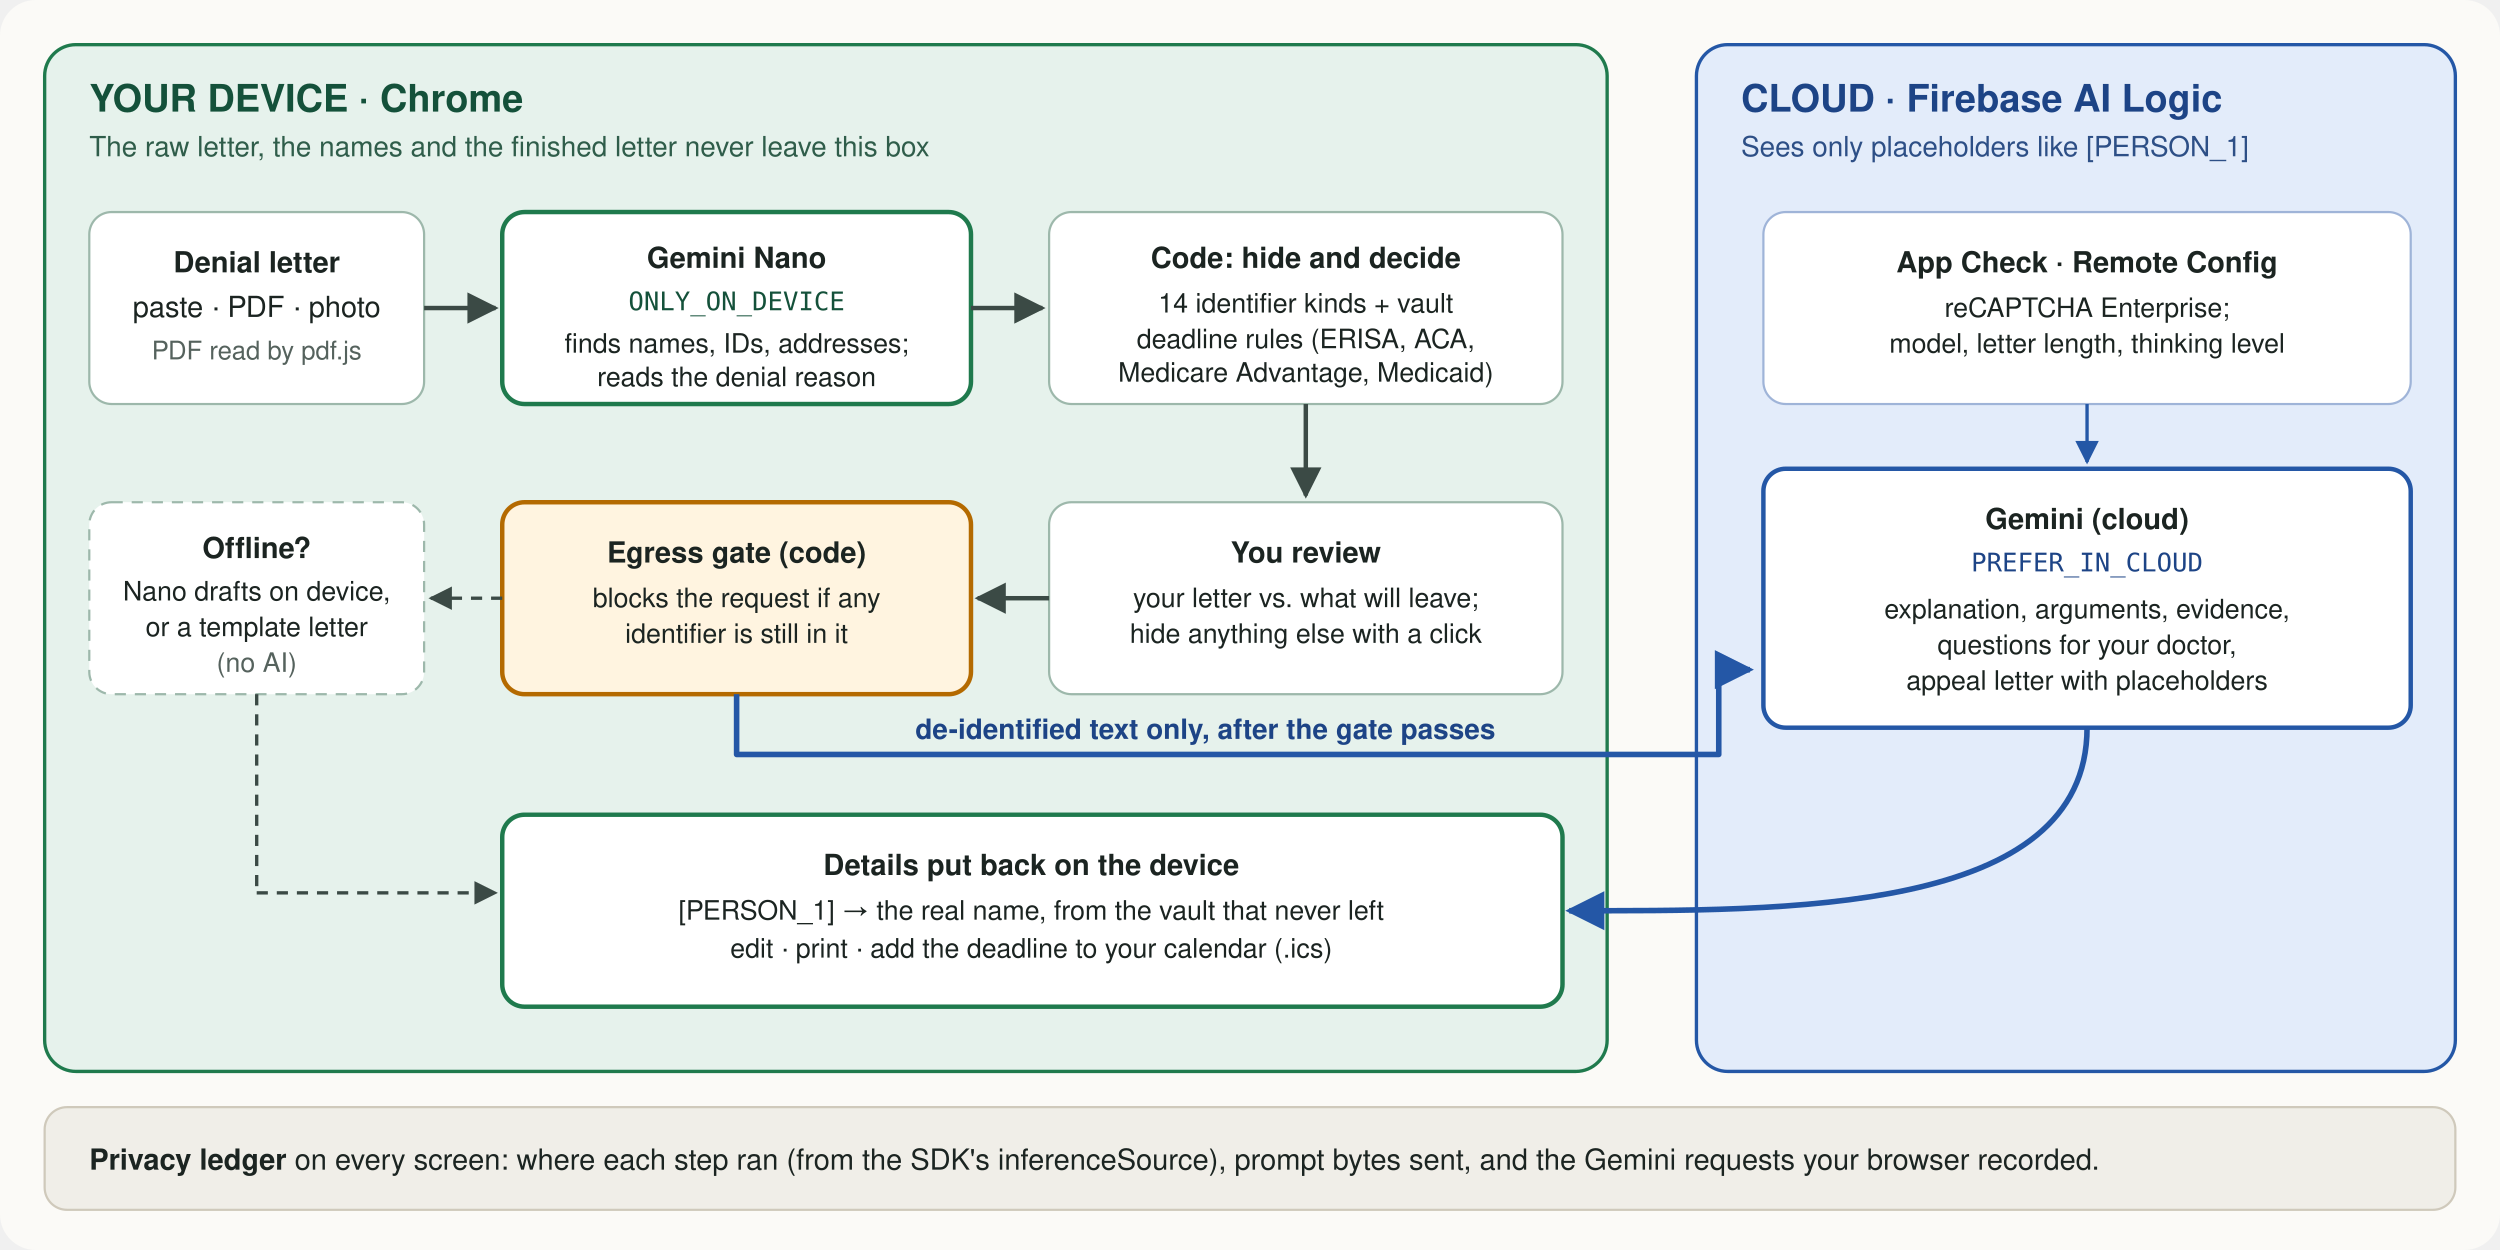
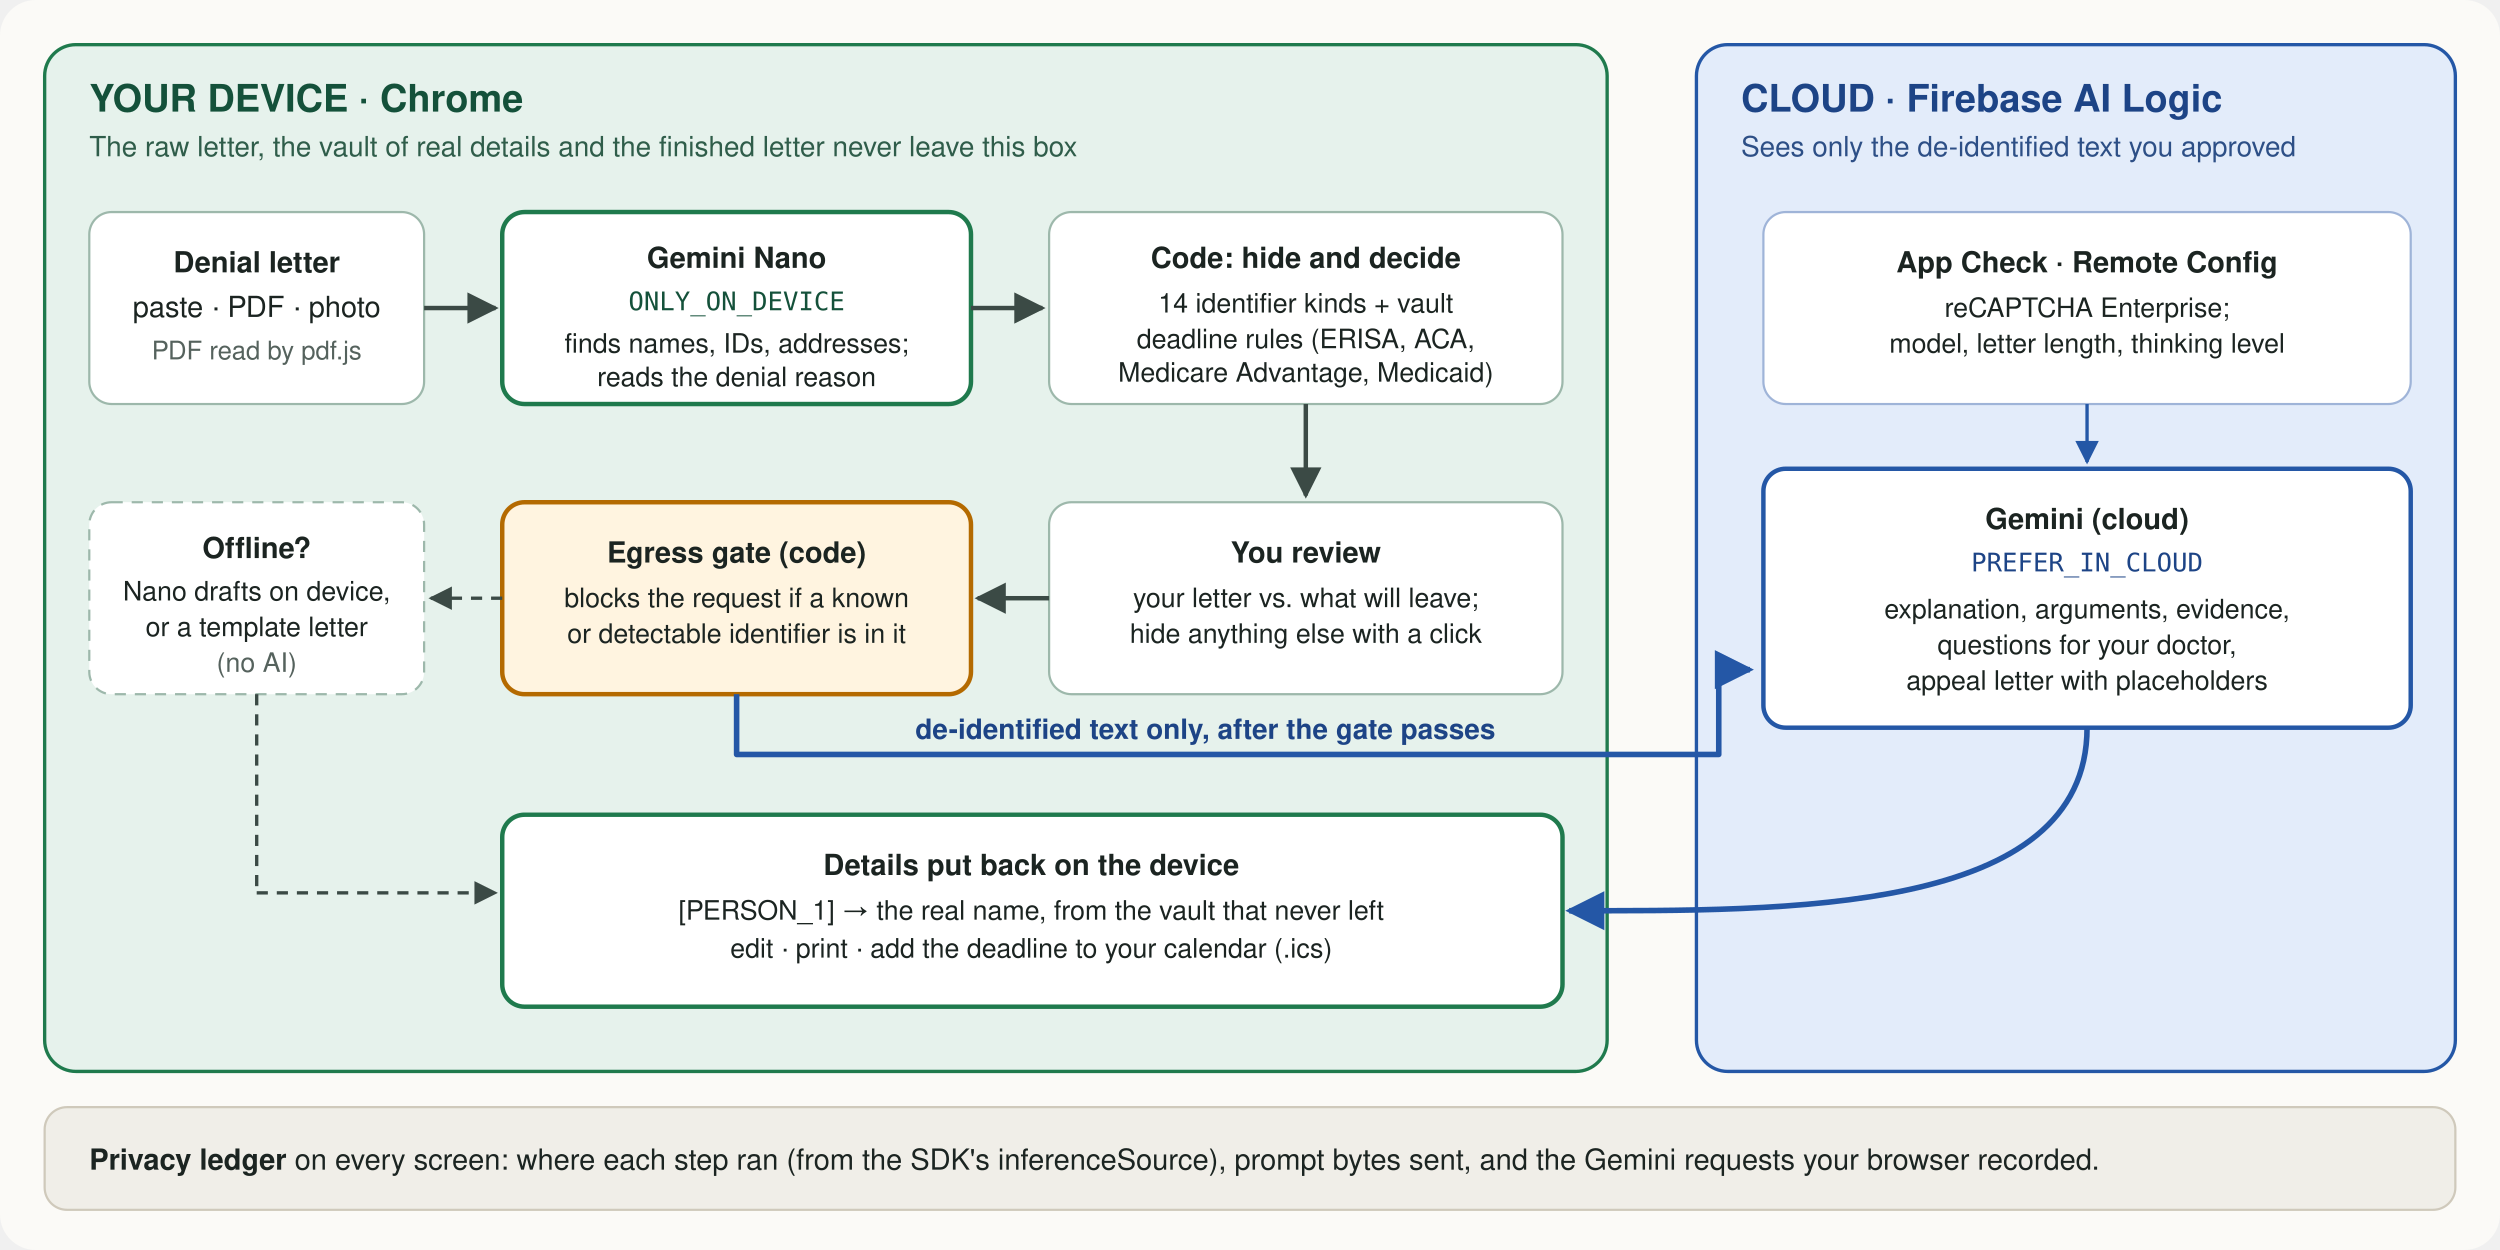
<svg xmlns="http://www.w3.org/2000/svg" viewBox="0 0 1120 560" width="1120" height="560" font-family="-apple-system, BlinkMacSystemFont, 'Segoe UI', Helvetica, Arial, sans-serif" role="img" aria-labelledby="t d">
  <defs>
    <marker id="a" viewBox="0 0 10 10" refX="9" refY="5" markerWidth="7" markerHeight="7" orient="auto-start-reverse">
      <path d="M0,0 L10,5 L0,10 z" fill="#3b4a45" />
    </marker>
    <marker id="ac" viewBox="0 0 10 10" refX="9" refY="5" markerWidth="7" markerHeight="7" orient="auto-start-reverse">
      <path d="M0,0 L10,5 L0,10 z" fill="#2457a6" />
    </marker>
  </defs>
  <rect width="1120" height="560" rx="16" fill="#fbfaf7" />
  <rect x="20" y="20" width="700" height="460" rx="14" fill="#e6f2ec" stroke="#1f7a4d" stroke-width="1.5" />
  <text x="40" y="50" font-size="17" font-weight="700" fill="#14513a">YOUR DEVICE · Chrome</text>
-   <text x="40" y="70" font-size="12.5" fill="#2f5d4a">The raw letter, the names and the finished letter never leave this box</text>
+   <text x="40" y="70" font-size="12.5" fill="#2f5d4a">The raw letter, the vault of real details and the finished letter never leave this box</text>
  <rect x="760" y="20" width="340" height="460" rx="14" fill="#e3ecfa" stroke="#2457a6" stroke-width="1.5" />
  <text x="780" y="50" font-size="17" font-weight="700" fill="#1d4486">CLOUD · Firebase AI Logic</text>
-   <text x="780" y="70" font-size="12.5" fill="#2d4f86">Sees only placeholders like [PERSON_1]</text>
+   <text x="780" y="70" font-size="12.5" fill="#2d4f86">Sees only the de-identified text you approved</text>
  <g font-size="13" fill="#1b2421">
    <rect x="40" y="95" width="150" height="86" rx="10" fill="#fff" stroke="#9db8ab" />
    <text x="115" y="122" text-anchor="middle" font-weight="700">Denial letter</text>
    <text x="115" y="142" text-anchor="middle">paste · PDF · photo</text>
    <text x="115" y="161" text-anchor="middle" font-size="11.5" fill="#55625d">PDF read by pdf.js</text>
    <rect x="225" y="95" width="210" height="86" rx="10" fill="#fff" stroke="#1f7a4d" stroke-width="2" />
    <text x="330" y="120" text-anchor="middle" font-weight="700">Gemini Nano</text>
    <text x="330" y="139" text-anchor="middle" font-family="ui-monospace, Menlo, monospace" font-size="11.5" fill="#14513a">ONLY_ON_DEVICE</text>
    <text x="330" y="158" text-anchor="middle" font-size="12">finds names, IDs, addresses;</text>
    <text x="330" y="173" text-anchor="middle" font-size="12">reads the denial reason</text>
    <rect x="470" y="95" width="230" height="86" rx="10" fill="#fff" stroke="#9db8ab" />
    <text x="585" y="120" text-anchor="middle" font-weight="700">Code: hide and decide</text>
    <text x="585" y="140" text-anchor="middle" font-size="12">14 identifier kinds + vault</text>
    <text x="585" y="156" text-anchor="middle" font-size="12">deadline rules (ERISA, ACA,</text>
    <text x="585" y="171" text-anchor="middle" font-size="12">Medicare Advantage, Medicaid)</text>
  </g>
  <line x1="190" y1="138" x2="222" y2="138" stroke="#3b4a45" stroke-width="2" marker-end="url(#a)" />
  <line x1="435" y1="138" x2="467" y2="138" stroke="#3b4a45" stroke-width="2" marker-end="url(#a)" />
  <g font-size="13" fill="#1b2421">
    <rect x="470" y="225" width="230" height="86" rx="10" fill="#fff" stroke="#9db8ab" />
    <text x="585" y="252" text-anchor="middle" font-weight="700">You review</text>
    <text x="585" y="272" text-anchor="middle" font-size="12">your letter vs. what will leave;</text>
    <text x="585" y="288" text-anchor="middle" font-size="12">hide anything else with a click</text>
    <rect x="225" y="225" width="210" height="86" rx="10" fill="#fff4e0" stroke="#b46a00" stroke-width="2" />
    <text x="330" y="252" text-anchor="middle" font-weight="700">Egress gate (code)</text>
-     <text x="330" y="272" text-anchor="middle" font-size="12">blocks the request if any</text>
-     <text x="330" y="288" text-anchor="middle" font-size="12">identifier is still in it</text>
+     <text x="330" y="272" text-anchor="middle" font-size="12">blocks the request if a known</text>
+     <text x="330" y="288" text-anchor="middle" font-size="12">or detectable identifier is in it</text>
  </g>
  <line x1="585" y1="181" x2="585" y2="222" stroke="#3b4a45" stroke-width="2" marker-end="url(#a)" />
  <line x1="470" y1="268" x2="438" y2="268" stroke="#3b4a45" stroke-width="2" marker-end="url(#a)" />
  <g font-size="12" fill="#1b2421">
    <rect x="40" y="225" width="150" height="86" rx="10" fill="#fff" stroke="#9db8ab" stroke-dasharray="5 4" />
    <text x="115" y="250" text-anchor="middle" font-weight="700" font-size="13">Offline?</text>
    <text x="115" y="269" text-anchor="middle">Nano drafts on device,</text>
    <text x="115" y="285" text-anchor="middle">or a template letter</text>
    <text x="115" y="301" text-anchor="middle" fill="#55625d">(no AI)</text>
  </g>
  <line x1="225" y1="268" x2="193" y2="268" stroke="#3b4a45" stroke-width="1.5" stroke-dasharray="5 4" marker-end="url(#a)" />
  <g font-size="13" fill="#1b2421">
    <rect x="790" y="210" width="290" height="116" rx="10" fill="#fff" stroke="#2457a6" stroke-width="2" />
    <text x="935" y="237" text-anchor="middle" font-weight="700">Gemini (cloud)</text>
    <text x="935" y="256" text-anchor="middle" font-family="ui-monospace, Menlo, monospace" font-size="11.5" fill="#1d4486">PREFER_IN_CLOUD</text>
    <text x="935" y="277" text-anchor="middle" font-size="12">explanation, arguments, evidence,</text>
    <text x="935" y="293" text-anchor="middle" font-size="12">questions for your doctor,</text>
    <text x="935" y="309" text-anchor="middle" font-size="12">appeal letter with placeholders</text>
    <rect x="790" y="95" width="290" height="86" rx="10" fill="#fff" stroke="#9fb4d8" />
    <text x="935" y="122" text-anchor="middle" font-weight="700">App Check · Remote Config</text>
    <text x="935" y="142" text-anchor="middle" font-size="12">reCAPTCHA Enterprise;</text>
    <text x="935" y="158" text-anchor="middle" font-size="12">model, letter length, thinking level</text>
  </g>
  <line x1="935" y1="181" x2="935" y2="207" stroke="#2457a6" stroke-width="1.5" marker-end="url(#ac)" />
  <path d="M330,311 V338 H770 V300 H784" fill="none" stroke="#2457a6" stroke-width="2.5" stroke-linejoin="round" marker-end="url(#ac)" />
  <text x="540" y="331" text-anchor="middle" font-size="12.5" font-weight="700" fill="#1d4486">de-identified text only, after the gate passes</text>
  <g font-size="13" fill="#1b2421">
    <rect x="225" y="365" width="475" height="86" rx="10" fill="#fff" stroke="#1f7a4d" stroke-width="2" />
    <text x="462" y="392" text-anchor="middle" font-weight="700">Details put back on the device</text>
    <text x="462" y="412" text-anchor="middle" font-size="12">[PERSON_1] → the real name, from the vault that never left</text>
    <text x="462" y="429" text-anchor="middle" font-size="12">edit · print · add the deadline to your calendar (.ics)</text>
  </g>
  <path d="M935,326 C935,410 800,408 703,408" fill="none" stroke="#2457a6" stroke-width="2.5" marker-end="url(#ac)" />
  <line x1="115" y1="311" x2="115" y2="400" stroke="#3b4a45" stroke-width="1.5" stroke-dasharray="5 4" />
  <line x1="115" y1="400" x2="222" y2="400" stroke="#3b4a45" stroke-width="1.5" stroke-dasharray="5 4" marker-end="url(#a)" />
  <rect x="20" y="496" width="1080" height="46" rx="10" fill="#f0eee8" stroke="#cfc9bb" />
  <text x="40" y="524" font-size="13" fill="#1b2421">
    <tspan font-weight="700">Privacy ledger</tspan> on every screen: where each step ran (from the SDK's inferenceSource), prompt bytes sent, and the Gemini requests your browser recorded.</text>
</svg>
